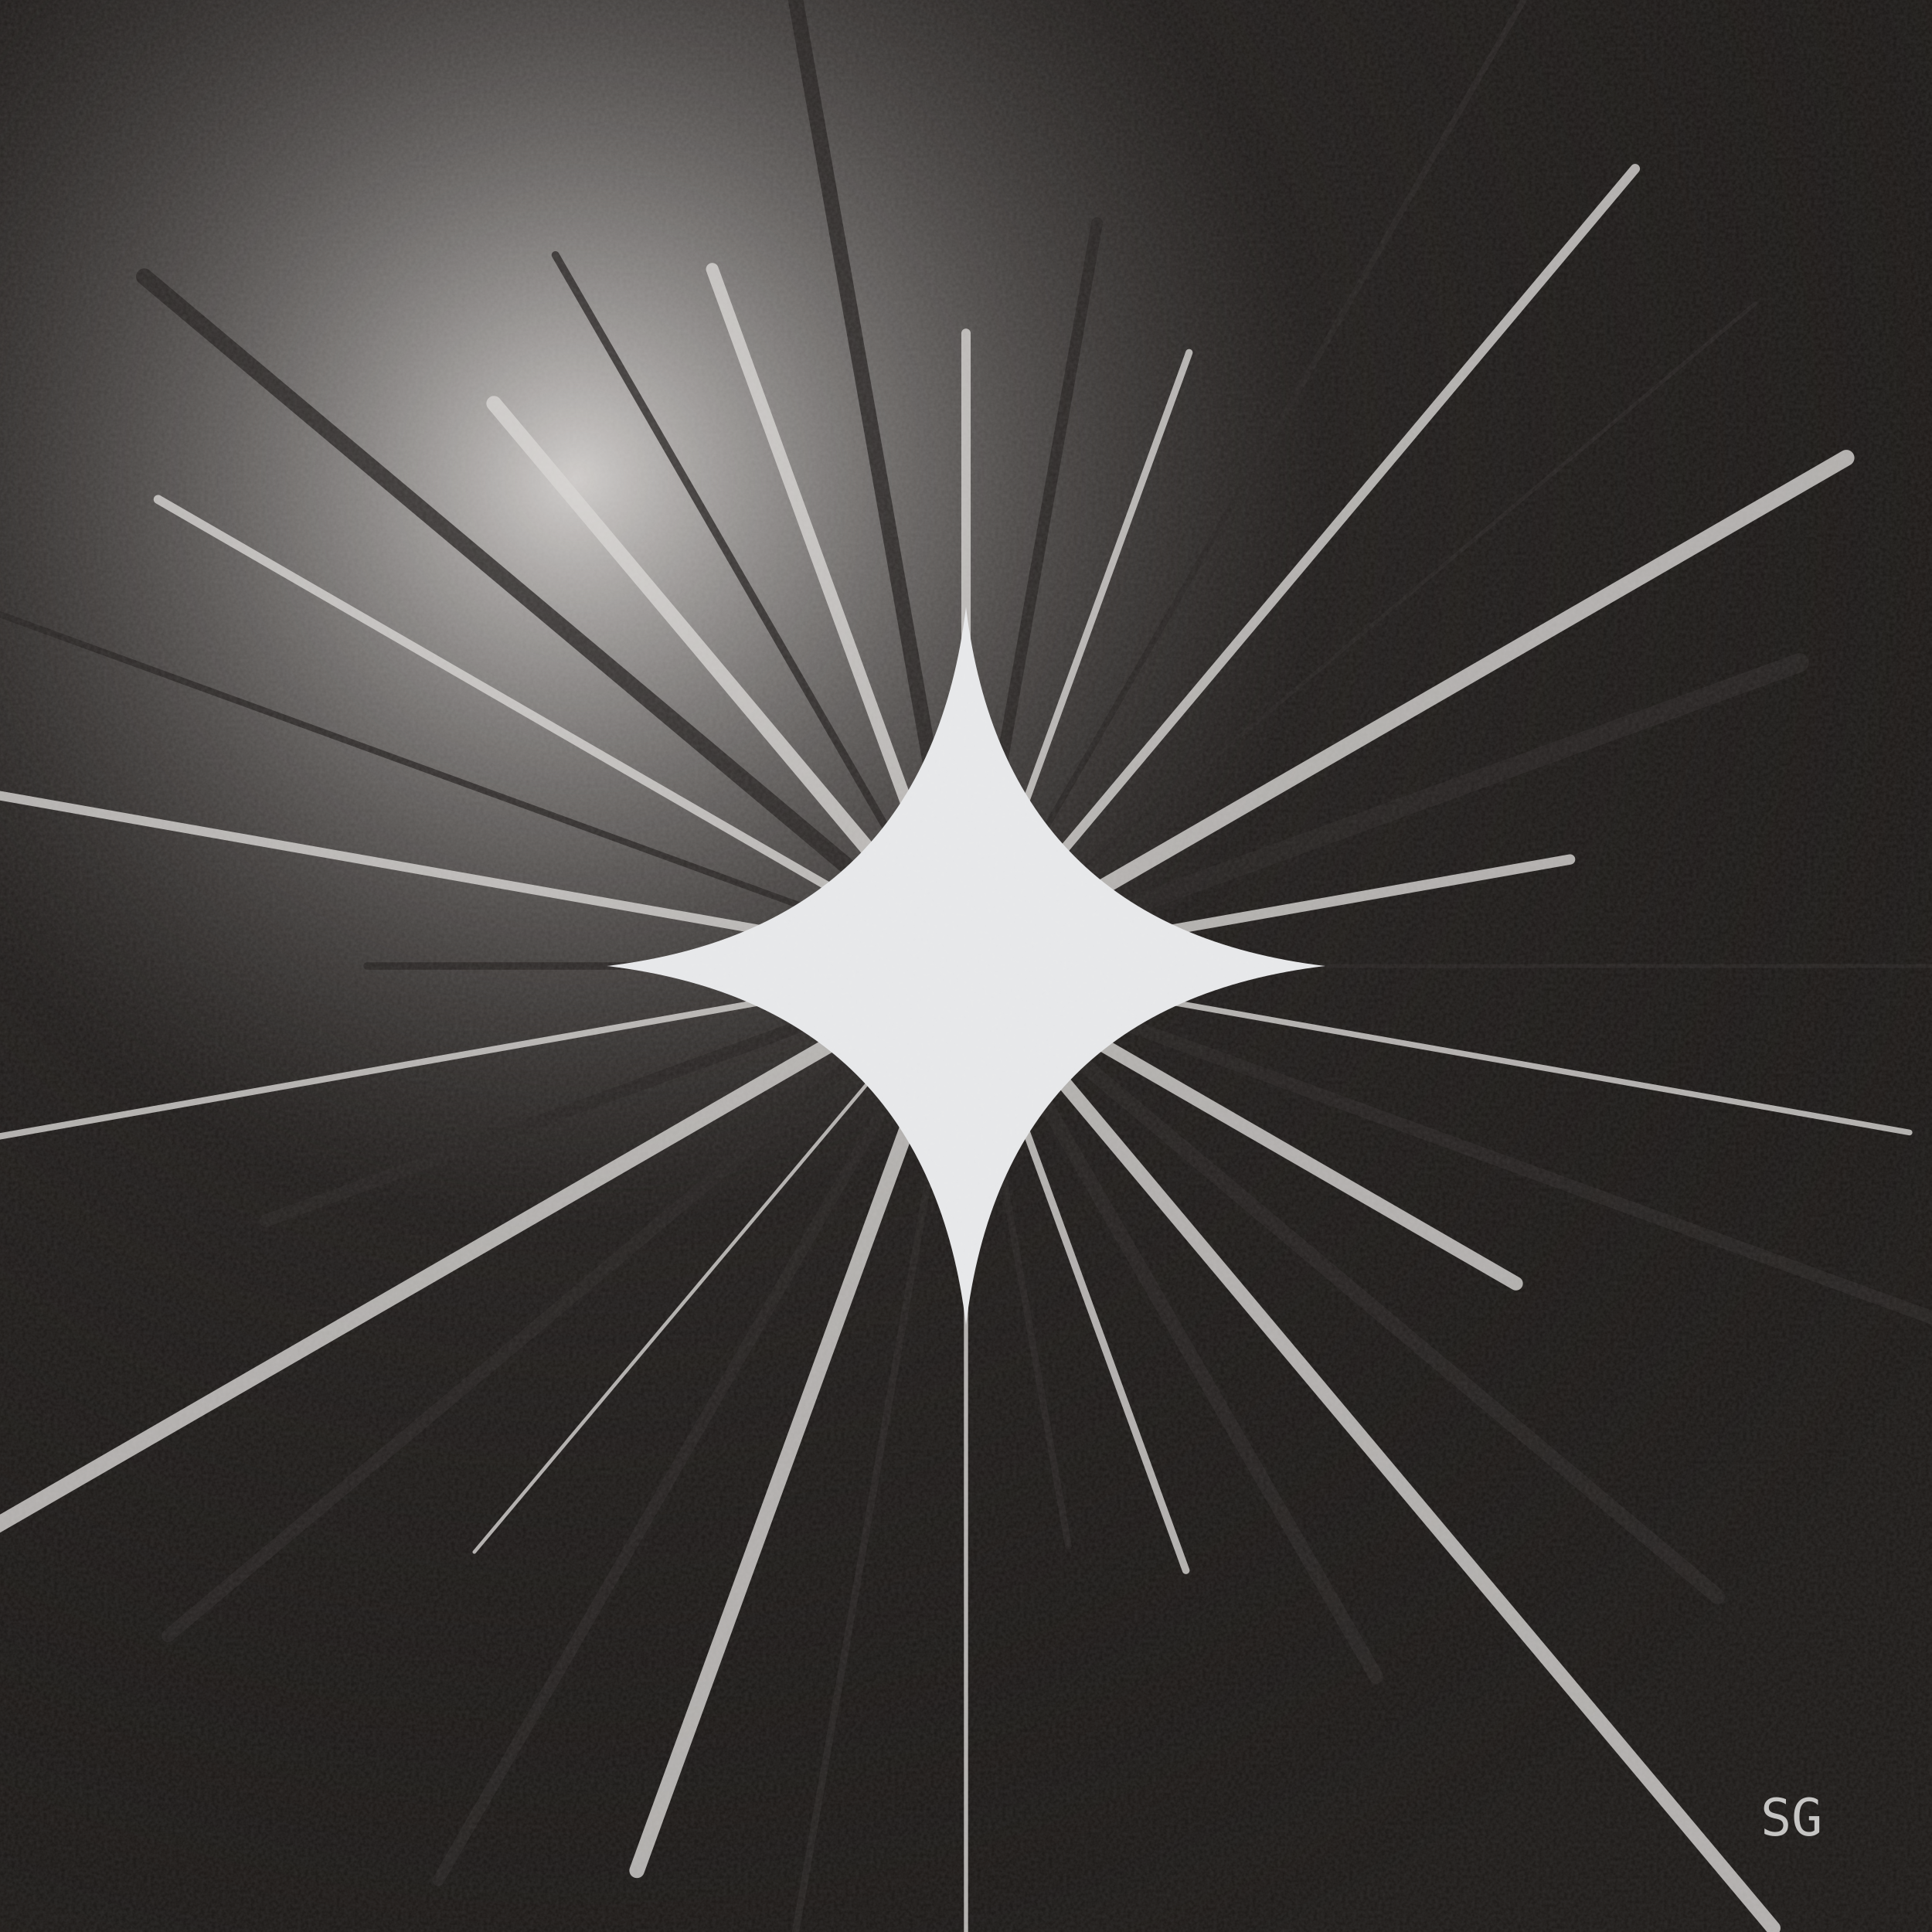
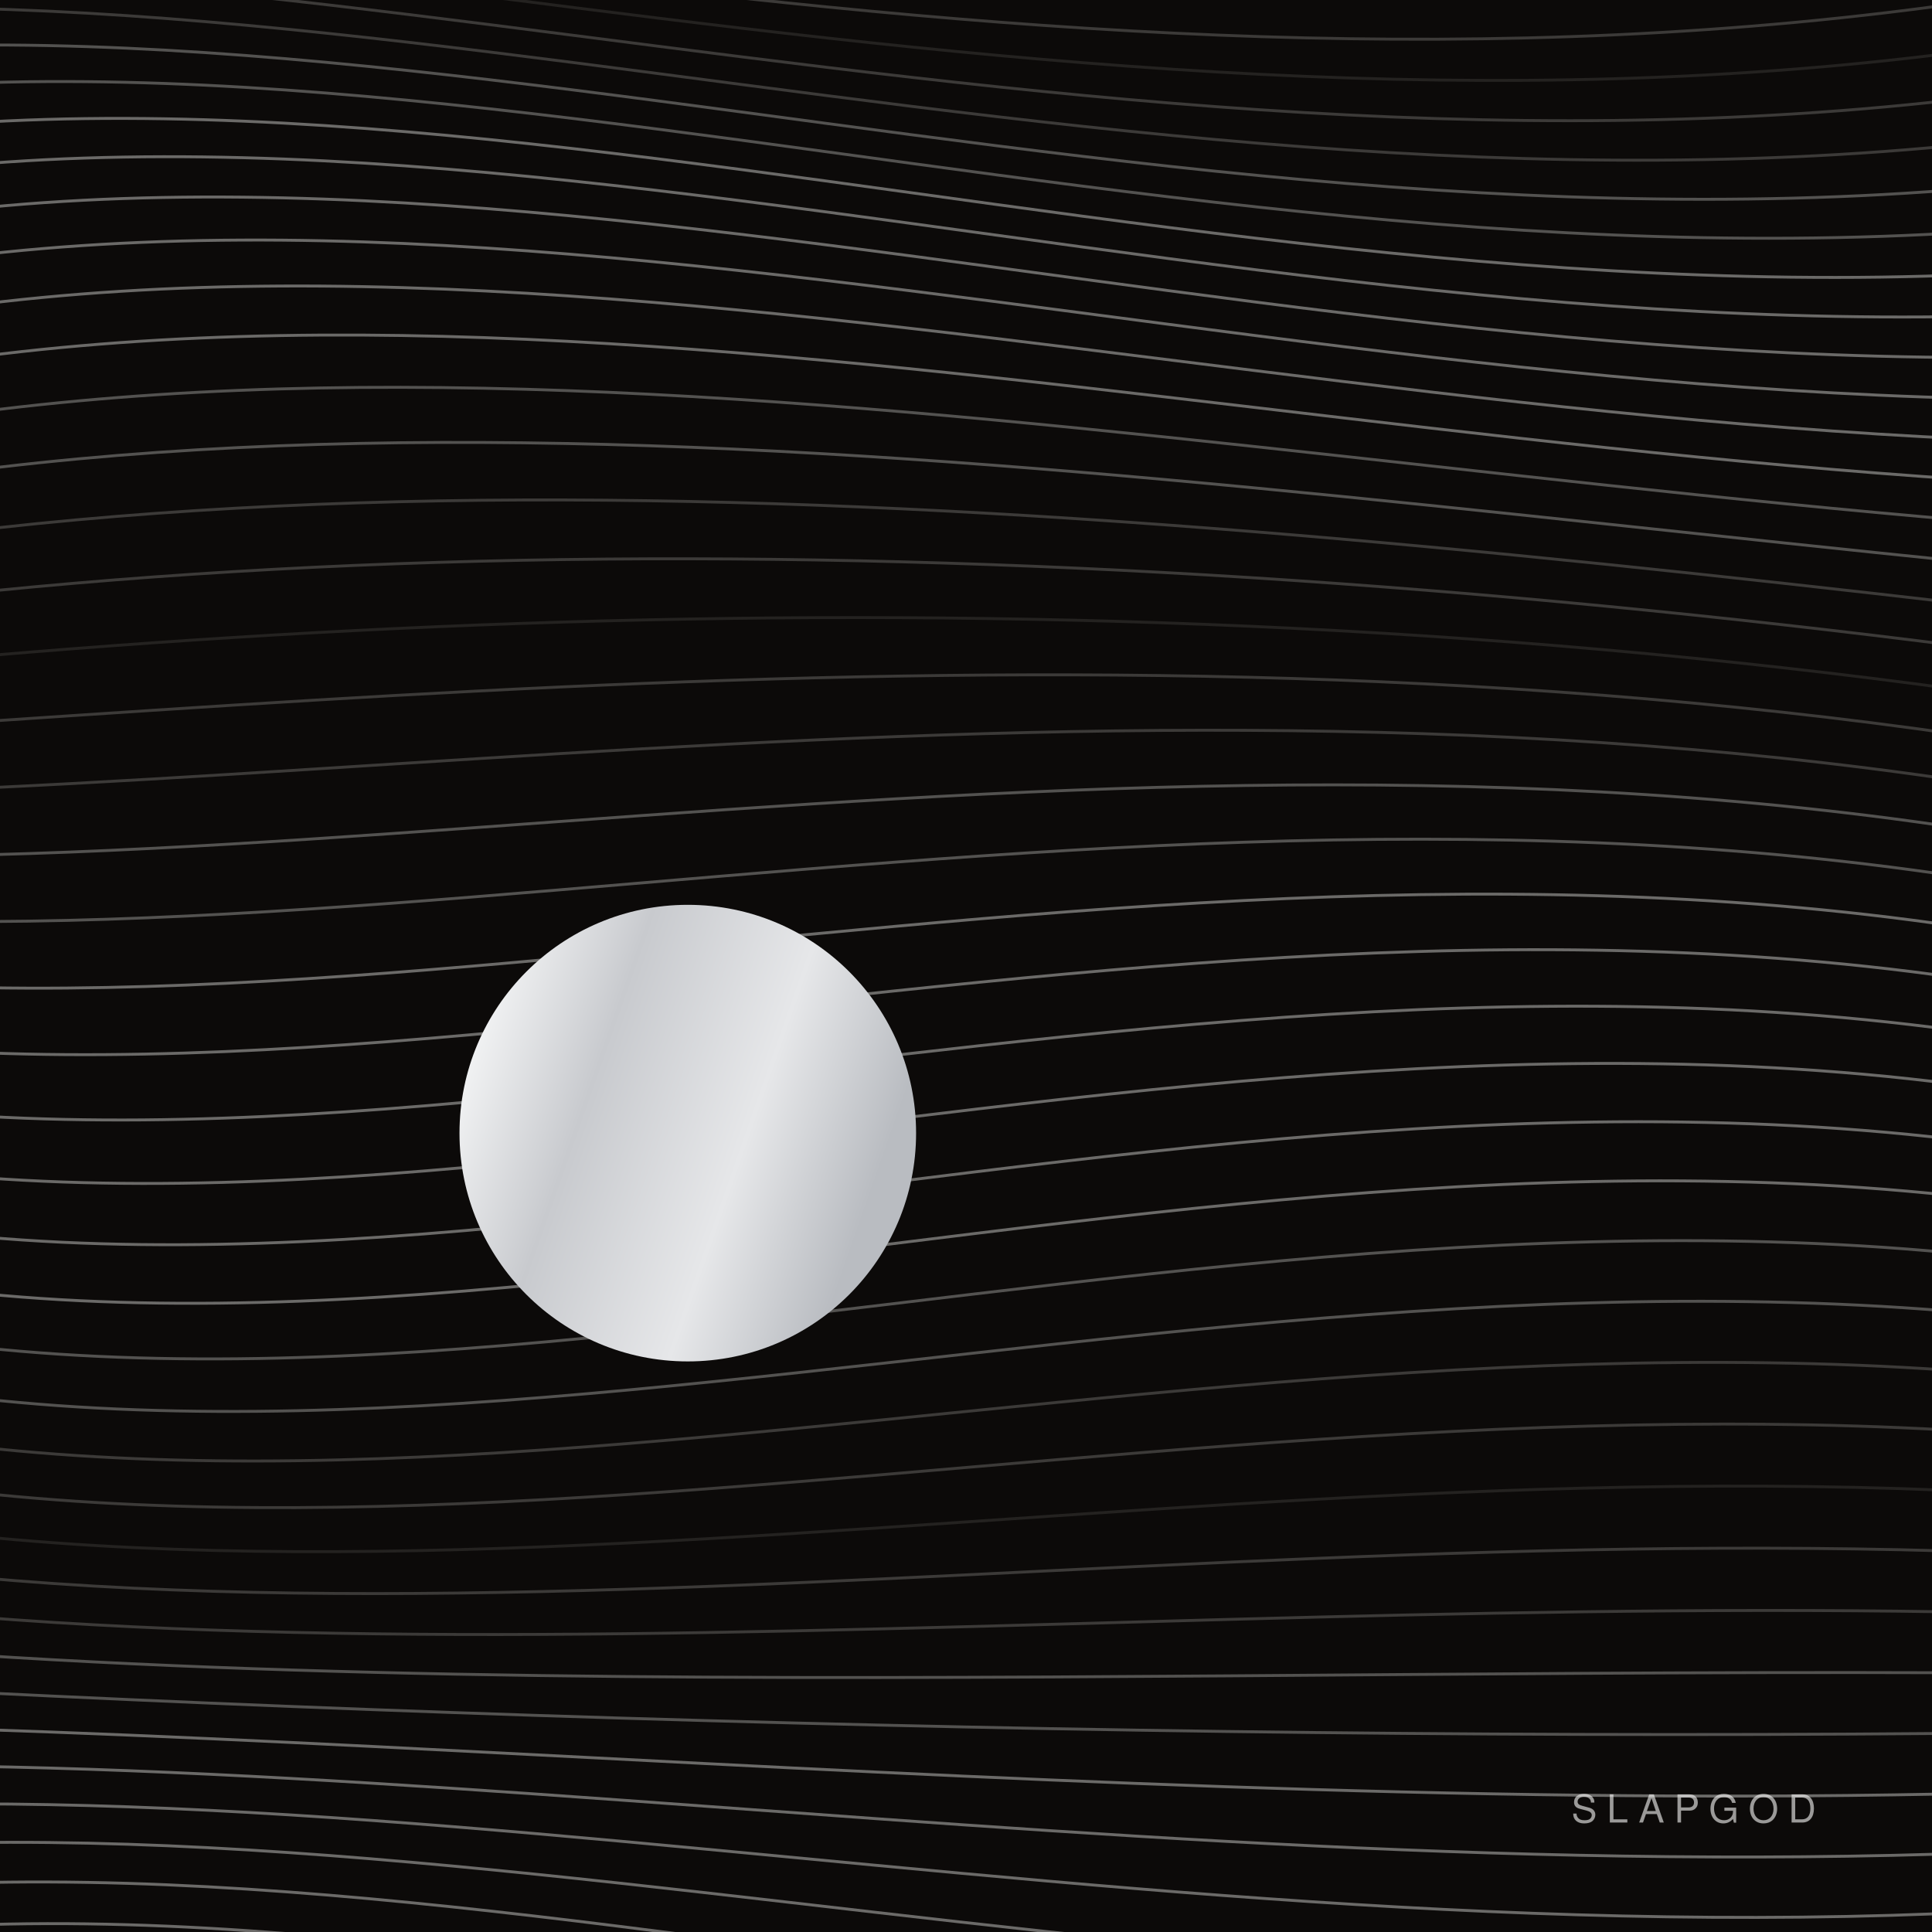
<svg xmlns="http://www.w3.org/2000/svg" viewBox="0 0 600 600" width="600" height="600">
  <defs>
-     <radialGradient id="g1-lagosneon" cx="30%" cy="25%" r="85%">
-       <stop offset="0" stop-color="#D6D3D1" stop-opacity=".95" />
-       <stop offset=".45" stop-color="#292524" stop-opacity=".35" />
-       <stop offset="1" stop-color="#0C0A09" stop-opacity="0" />
-     </radialGradient>
-     <linearGradient id="g2-lagosneon" x1="0" y1="0" x2="1" y2="1">
-       <stop offset="0" stop-color="#D6D3D1" />
-       <stop offset=".5" stop-color="#292524" />
-       <stop offset="1" stop-color="#E6E7E9" />
+     <linearGradient id="sv-lagosneon" x1="0" y1="0" x2="1" y2=".35">
+       <stop offset="0" stop-color="#A8AAAD" />
+       <stop offset=".13" stop-color="#F0F1F2" />
+       <stop offset=".38" stop-color="#C8CACE" />
+       <stop offset=".72" stop-color="#E6E7E9" />
+       <stop offset="1" stop-color="#B9BCC1" />
    </linearGradient>
-     <filter id="grain-lagosneon" x="0" y="0" width="100%" height="100%">
-       <feTurbulence type="fractalNoise" baseFrequency=".9" numOctaves="2" stitchTiles="stitch" />
-       <feColorMatrix values="0 0 0 0 1  0 0 0 0 1  0 0 0 0 1  0 0 0 .09 0" />
-     </filter>
-     <filter id="soft-lagosneon">
-       <feGaussianBlur stdDeviation="18" />
-     </filter>
  </defs>
  <rect width="600" height="600" fill="#0C0A09" />
-   <rect width="600" height="600" fill="#1C1917" />
-   <rect width="600" height="600" fill="url(#g1-lagosneon)" />
-   <line x1="300" y1="300" x2="630.8" y2="300" stroke="#292524" stroke-width="1.2" stroke-linecap="round" stroke-opacity=".8" />
-   <line x1="300" y1="300" x2="593" y2="351.7" stroke="#D6D3D1" stroke-width="1.8" stroke-linecap="round" stroke-opacity=".8" />
-   <line x1="300" y1="300" x2="613.7" y2="414.2" stroke="#292524" stroke-width="4.1" stroke-linecap="round" stroke-opacity=".8" />
-   <line x1="300" y1="300" x2="470.8" y2="398.6" stroke="#D6D3D1" stroke-width="4.3" stroke-linecap="round" stroke-opacity=".8" />
-   <line x1="300" y1="300" x2="533.4" y2="495.8" stroke="#292524" stroke-width="4.7" stroke-linecap="round" stroke-opacity=".8" />
-   <line x1="300" y1="300" x2="550.7" y2="598.8" stroke="#D6D3D1" stroke-width="4.5" stroke-linecap="round" stroke-opacity=".8" />
-   <line x1="300" y1="300" x2="427.4" y2="520.7" stroke="#292524" stroke-width="4.4" stroke-linecap="round" stroke-opacity=".8" />
-   <line x1="300" y1="300" x2="368.3" y2="487.7" stroke="#D6D3D1" stroke-width="2.3" stroke-linecap="round" stroke-opacity=".8" />
-   <line x1="300" y1="300" x2="331.8" y2="480.1" stroke="#292524" stroke-width="2.1" stroke-linecap="round" stroke-opacity=".8" />
-   <line x1="300" y1="300" x2="300" y2="618.4" stroke="#D6D3D1" stroke-width="1.3" stroke-linecap="round" stroke-opacity=".8" />
-   <line x1="300" y1="300" x2="242.4" y2="626.4" stroke="#292524" stroke-width="2.2" stroke-linecap="round" stroke-opacity=".8" />
-   <line x1="300" y1="300" x2="197.8" y2="580.9" stroke="#D6D3D1" stroke-width="4.7" stroke-linecap="round" stroke-opacity=".8" />
-   <line x1="300" y1="300" x2="136.1" y2="583.9" stroke="#292524" stroke-width="3.6" stroke-linecap="round" stroke-opacity=".8" />
-   <line x1="300" y1="300" x2="147.3" y2="482" stroke="#D6D3D1" stroke-width="1.1" stroke-linecap="round" stroke-opacity=".8" />
-   <line x1="300" y1="300" x2="52.2" y2="508" stroke="#292524" stroke-width="4" stroke-linecap="round" stroke-opacity=".8" />
-   <line x1="300" y1="300" x2="-15.5" y2="482.1" stroke="#D6D3D1" stroke-width="4.9" stroke-linecap="round" stroke-opacity=".8" />
-   <line x1="300" y1="300" x2="82.6" y2="379.1" stroke="#292524" stroke-width="3.9" stroke-linecap="round" stroke-opacity=".8" />
-   <line x1="300" y1="300" x2="-48.3" y2="361.4" stroke="#D6D3D1" stroke-width="2" stroke-linecap="round" stroke-opacity=".8" />
-   <line x1="300" y1="300" x2="114" y2="300" stroke="#292524" stroke-width="2.3" stroke-linecap="round" stroke-opacity=".8" />
-   <line x1="300" y1="300" x2="-64.7" y2="235.7" stroke="#D6D3D1" stroke-width="2.9" stroke-linecap="round" stroke-opacity=".8" />
-   <line x1="300" y1="300" x2="-60.5" y2="168.8" stroke="#292524" stroke-width="2" stroke-linecap="round" stroke-opacity=".8" />
-   <line x1="300" y1="300" x2="49.1" y2="155.1" stroke="#D6D3D1" stroke-width="2.8" stroke-linecap="round" stroke-opacity=".8" />
-   <line x1="300" y1="300" x2="44.8" y2="85.9" stroke="#292524" stroke-width="5.1" stroke-linecap="round" stroke-opacity=".8" />
-   <line x1="300" y1="300" x2="153.4" y2="125.3" stroke="#D6D3D1" stroke-width="4.7" stroke-linecap="round" stroke-opacity=".8" />
-   <line x1="300" y1="300" x2="172.5" y2="79.2" stroke="#292524" stroke-width="2.4" stroke-linecap="round" stroke-opacity=".8" />
-   <line x1="300" y1="300" x2="221.2" y2="83.6" stroke="#D6D3D1" stroke-width="3.9" stroke-linecap="round" stroke-opacity=".8" />
-   <line x1="300" y1="300" x2="237" y2="-57.3" stroke="#292524" stroke-width="4.7" stroke-linecap="round" stroke-opacity=".8" />
-   <line x1="300" y1="300" x2="300" y2="103.5" stroke="#D6D3D1" stroke-width="2.9" stroke-linecap="round" stroke-opacity=".8" />
-   <line x1="300" y1="300" x2="340.7" y2="69.3" stroke="#292524" stroke-width="3.6" stroke-linecap="round" stroke-opacity=".8" />
-   <line x1="300" y1="300" x2="369.3" y2="109.5" stroke="#D6D3D1" stroke-width="2.2" stroke-linecap="round" stroke-opacity=".8" />
-   <line x1="300" y1="300" x2="491.5" y2="-31.7" stroke="#292524" stroke-width="1.9" stroke-linecap="round" stroke-opacity=".8" />
-   <line x1="300" y1="300" x2="507.8" y2="52.4" stroke="#D6D3D1" stroke-width="3" stroke-linecap="round" stroke-opacity=".8" />
-   <line x1="300" y1="300" x2="545.2" y2="94.2" stroke="#292524" stroke-width="1.2" stroke-linecap="round" stroke-opacity=".8" />
-   <line x1="300" y1="300" x2="573.4" y2="142.2" stroke="#D6D3D1" stroke-width="5" stroke-linecap="round" stroke-opacity=".8" />
-   <line x1="300" y1="300" x2="558.8" y2="205.8" stroke="#292524" stroke-width="5.9" stroke-linecap="round" stroke-opacity=".8" />
-   <line x1="300" y1="300" x2="487.6" y2="266.9" stroke="#D6D3D1" stroke-width="3.2" stroke-linecap="round" stroke-opacity=".8" />
-   <path d="M300,188.5 Q312,288 411.5,300 Q312,312 300,411.5 Q288,312 188.5,300 Q288,288 300,188.5Z" fill="#E6E7E9" />
-   <rect width="600" height="600" filter="url(#grain-lagosneon)" />
-   <text x="566" y="570" font-size="16" text-anchor="end" fill="#FAFAF9" fill-opacity=".75" font-family="Menlo, monospace">SG</text>
+   <g transform="rotate(1.2 300 300)">
+     <path d="M-120 -128 C 120 -45.8 420 -72.3 720 -128" fill="none" stroke="#FAFAF9" stroke-opacity="0.4" stroke-width=".9" />
+     <path d="M-120 -112 C 120 -36.8 420 -47.4 720 -112" fill="none" stroke="#FAFAF9" stroke-opacity="0.4" stroke-width=".9" />
+     <path d="M-120 -96 C 120 -30.1 420 -23.7 720 -96" fill="none" stroke="#FAFAF9" stroke-opacity="0.4" stroke-width=".9" />
+     <path d="M-120 -80 C 120 -25.6 420 -1.4 720 -80" fill="none" stroke="#FAFAF9" stroke-opacity="0.3" stroke-width=".9" />
+     <path d="M-120 -64 C 120 -22.9 420 19.4 720 -64" fill="none" stroke="#FAFAF9" stroke-opacity="0.3" stroke-width=".9" />
+     <path d="M-120 -48 C 120 -21.5 420 38.5 720 -48" fill="none" stroke="#FAFAF9" stroke-opacity="0.2" stroke-width=".9" />
+     <path d="M-120 -32 C 120 -21 420 55.9 720 -32" fill="none" stroke="#FAFAF9" stroke-opacity="0.2" stroke-width=".9" />
+     <path d="M-120 -16 C 120 -20.8 420 71.6 720 -16" fill="none" stroke="#FAFAF9" stroke-opacity="0.1" stroke-width=".9" />
+     <path d="M-120 0 C 120 -20.4 420 85.6 720 0" fill="none" stroke="#FAFAF9" stroke-opacity="0.2" stroke-width=".9" />
+     <path d="M-120 16 C 120 -19.4 420 97.9 720 16" fill="none" stroke="#FAFAF9" stroke-opacity="0.2" stroke-width=".9" />
+     <path d="M-120 32 C 120 -17.3 420 108.6 720 32" fill="none" stroke="#FAFAF9" stroke-opacity="0.3" stroke-width=".9" />
+     <path d="M-120 48 C 120 -13.5 420 117.8 720 48" fill="none" stroke="#FAFAF9" stroke-opacity="0.3" stroke-width=".9" />
+     <path d="M-120 64 C 120 -7.8 420 125.7 720 64" fill="none" stroke="#FAFAF9" stroke-opacity="0.4" stroke-width=".9" />
+     <path d="M-120 80 C 120 0.3 420 132.3 720 80" fill="none" stroke="#FAFAF9" stroke-opacity="0.4" stroke-width=".9" />
+     <path d="M-120 96 C 120 10.9 420 137.9 720 96" fill="none" stroke="#FAFAF9" stroke-opacity="0.4" stroke-width=".9" />
+     <path d="M-120 112 C 120 24.3 420 142.7 720 112" fill="none" stroke="#FAFAF9" stroke-opacity="0.4" stroke-width=".9" />
+     <path d="M-120 128 C 120 40.5 420 146.9 720 128" fill="none" stroke="#FAFAF9" stroke-opacity="0.4" stroke-width=".9" />
+     <path d="M-120 144 C 120 59.5 420 150.7 720 144" fill="none" stroke="#FAFAF9" stroke-opacity="0.4" stroke-width=".9" />
+     <path d="M-120 160 C 120 81.3 420 154.4 720 160" fill="none" stroke="#FAFAF9" stroke-opacity="0.3" stroke-width=".9" />
+     <path d="M-120 176 C 120 105.6 420 158.2 720 176" fill="none" stroke="#FAFAF9" stroke-opacity="0.3" stroke-width=".9" />
+     <path d="M-120 192 C 120 132.2 420 162.4 720 192" fill="none" stroke="#FAFAF9" stroke-opacity="0.2" stroke-width=".9" />
+     <path d="M-120 208 C 120 160.7 420 167.1 720 208" fill="none" stroke="#FAFAF9" stroke-opacity="0.2" stroke-width=".9" />
+     <path d="M-120 224 C 120 190.8 420 172.6 720 224" fill="none" stroke="#FAFAF9" stroke-opacity="0.1" stroke-width=".9" />
+     <path d="M-120 240 C 120 221.9 420 179.2 720 240" fill="none" stroke="#FAFAF9" stroke-opacity="0.2" stroke-width=".9" />
+     <path d="M-120 256 C 120 253.6 420 186.9 720 256" fill="none" stroke="#FAFAF9" stroke-opacity="0.2" stroke-width=".9" />
+     <path d="M-120 272 C 120 285.4 420 196 720 272" fill="none" stroke="#FAFAF9" stroke-opacity="0.3" stroke-width=".9" />
+     <path d="M-120 288 C 120 316.7 420 206.5 720 288" fill="none" stroke="#FAFAF9" stroke-opacity="0.3" stroke-width=".9" />
+     <path d="M-120 304 C 120 347.1 420 218.7 720 304" fill="none" stroke="#FAFAF9" stroke-opacity="0.4" stroke-width=".9" />
+     <path d="M-120 320 C 120 376.2 420 232.5 720 320" fill="none" stroke="#FAFAF9" stroke-opacity="0.4" stroke-width=".9" />
+     <path d="M-120 336 C 120 403.4 420 248.1 720 336" fill="none" stroke="#FAFAF9" stroke-opacity="0.4" stroke-width=".9" />
+     <path d="M-120 352 C 120 428.4 420 265.3 720 352" fill="none" stroke="#FAFAF9" stroke-opacity="0.4" stroke-width=".9" />
+     <path d="M-120 368 C 120 451 420 284.3 720 368" fill="none" stroke="#FAFAF9" stroke-opacity="0.4" stroke-width=".9" />
+     <path d="M-120 384 C 120 470.9 420 304.9 720 384" fill="none" stroke="#FAFAF9" stroke-opacity="0.4" stroke-width=".9" />
+     <path d="M-120 400 C 120 488 420 327 720 400" fill="none" stroke="#FAFAF9" stroke-opacity="0.3" stroke-width=".9" />
+     <path d="M-120 416 C 120 502.2 420 350.6 720 416" fill="none" stroke="#FAFAF9" stroke-opacity="0.3" stroke-width=".9" />
+     <path d="M-120 432 C 120 513.7 420 375.4 720 432" fill="none" stroke="#FAFAF9" stroke-opacity="0.2" stroke-width=".9" />
+     <path d="M-120 448 C 120 522.5 420 401.4 720 448" fill="none" stroke="#FAFAF9" stroke-opacity="0.2" stroke-width=".9" />
+     <path d="M-120 464 C 120 528.9 420 428.3 720 464" fill="none" stroke="#FAFAF9" stroke-opacity="0.1" stroke-width=".9" />
+     <path d="M-120 480 C 120 533.2 420 455.8 720 480" fill="none" stroke="#FAFAF9" stroke-opacity="0.2" stroke-width=".9" />
+     <path d="M-120 496 C 120 535.8 420 483.9 720 496" fill="none" stroke="#FAFAF9" stroke-opacity="0.2" stroke-width=".9" />
+     <path d="M-120 512 C 120 537.1 420 512.2 720 512" fill="none" stroke="#FAFAF9" stroke-opacity="0.3" stroke-width=".9" />
+     <path d="M-120 528 C 120 537.6 420 540.4 720 528" fill="none" stroke="#FAFAF9" stroke-opacity="0.3" stroke-width=".9" />
+     <path d="M-120 544 C 120 537.8 420 568.5 720 544" fill="none" stroke="#FAFAF9" stroke-opacity="0.4" stroke-width=".9" />
+     <path d="M-120 560 C 120 538.2 420 596 720 560" fill="none" stroke="#FAFAF9" stroke-opacity="0.4" stroke-width=".9" />
+     <path d="M-120 576 C 120 539.2 420 622.9 720 576" fill="none" stroke="#FAFAF9" stroke-opacity="0.4" stroke-width=".9" />
+     <path d="M-120 592 C 120 541.5 420 648.8 720 592" fill="none" stroke="#FAFAF9" stroke-opacity="0.4" stroke-width=".9" />
+     <path d="M-120 608 C 120 545.4 420 673.6 720 608" fill="none" stroke="#FAFAF9" stroke-opacity="0.4" stroke-width=".9" />
+     <path d="M-120 624 C 120 551.4 420 697.2 720 624" fill="none" stroke="#FAFAF9" stroke-opacity="0.4" stroke-width=".9" />
+     <path d="M-120 640 C 120 559.7 420 719.3 720 640" fill="none" stroke="#FAFAF9" stroke-opacity="0.3" stroke-width=".9" />
+     <path d="M-120 656 C 120 570.5 420 739.8 720 656" fill="none" stroke="#FAFAF9" stroke-opacity="0.3" stroke-width=".9" />
+     <path d="M-120 672 C 120 584.2 420 758.7 720 672" fill="none" stroke="#FAFAF9" stroke-opacity="0.2" stroke-width=".9" />
+     <path d="M-120 688 C 120 600.6 420 776 720 688" fill="none" stroke="#FAFAF9" stroke-opacity="0.1" stroke-width=".9" />
+   </g>
+   <circle cx="213.6" cy="351.9" r="70.9" fill="url(#sv-lagosneon)" />
+   <text x="564" y="566" font-family="Helvetica, Arial, sans-serif" font-size="12" letter-spacing="3" text-anchor="end" fill="#FAFAF9" fill-opacity=".6">SLAPGOD</text>
</svg>
